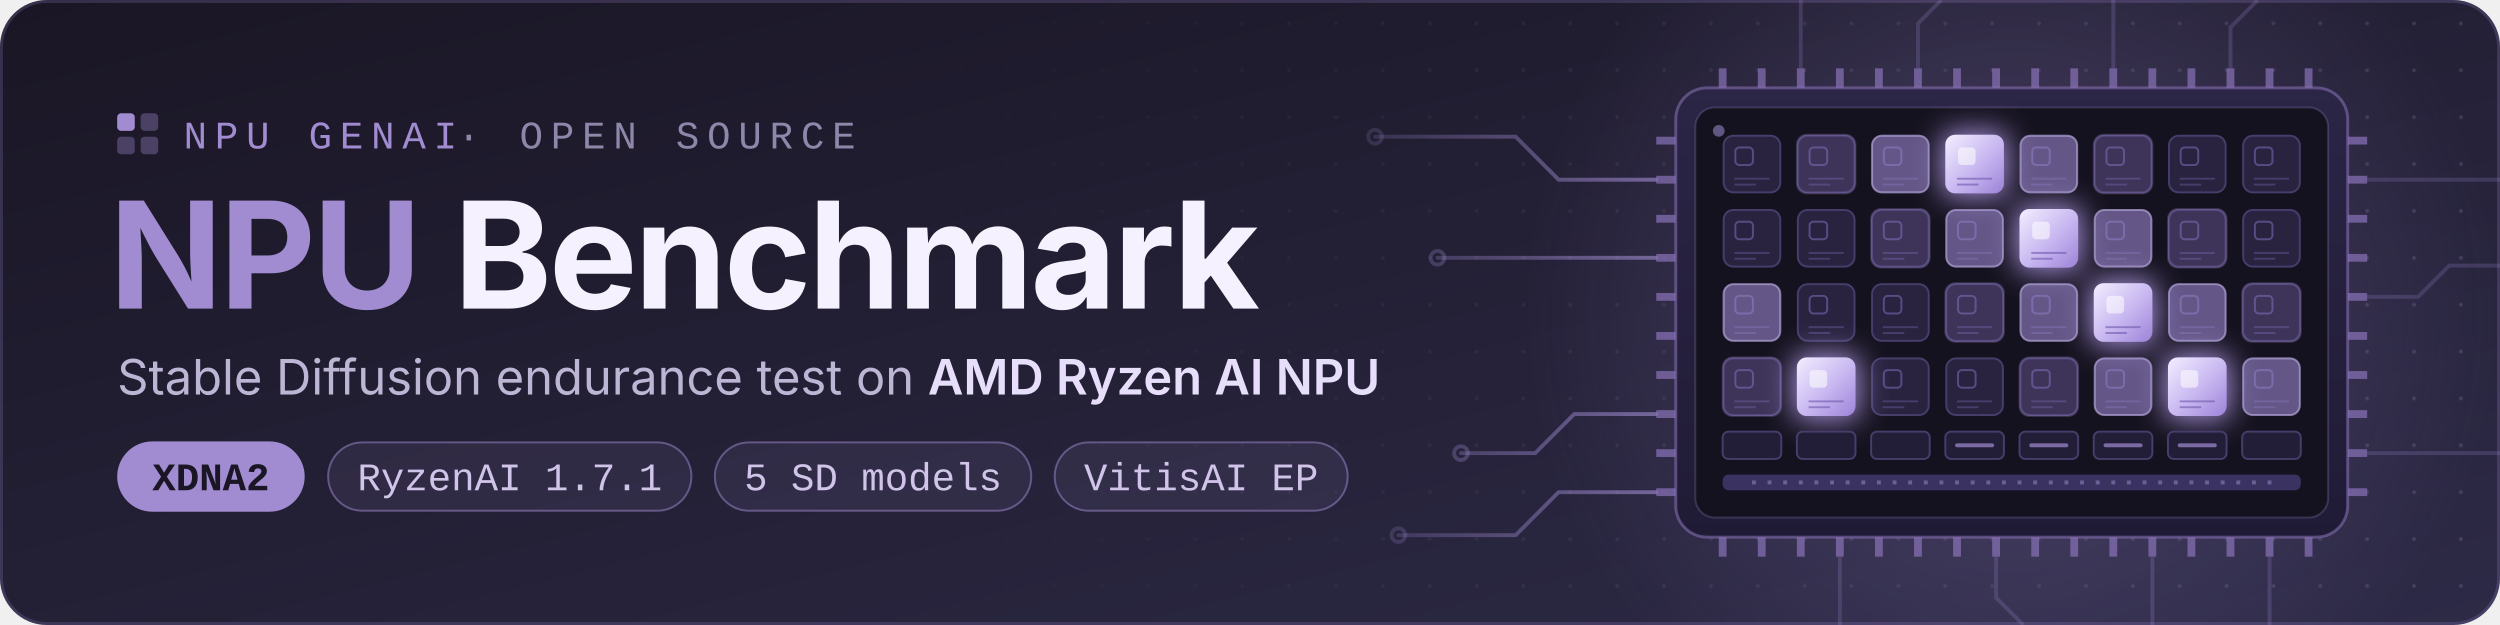
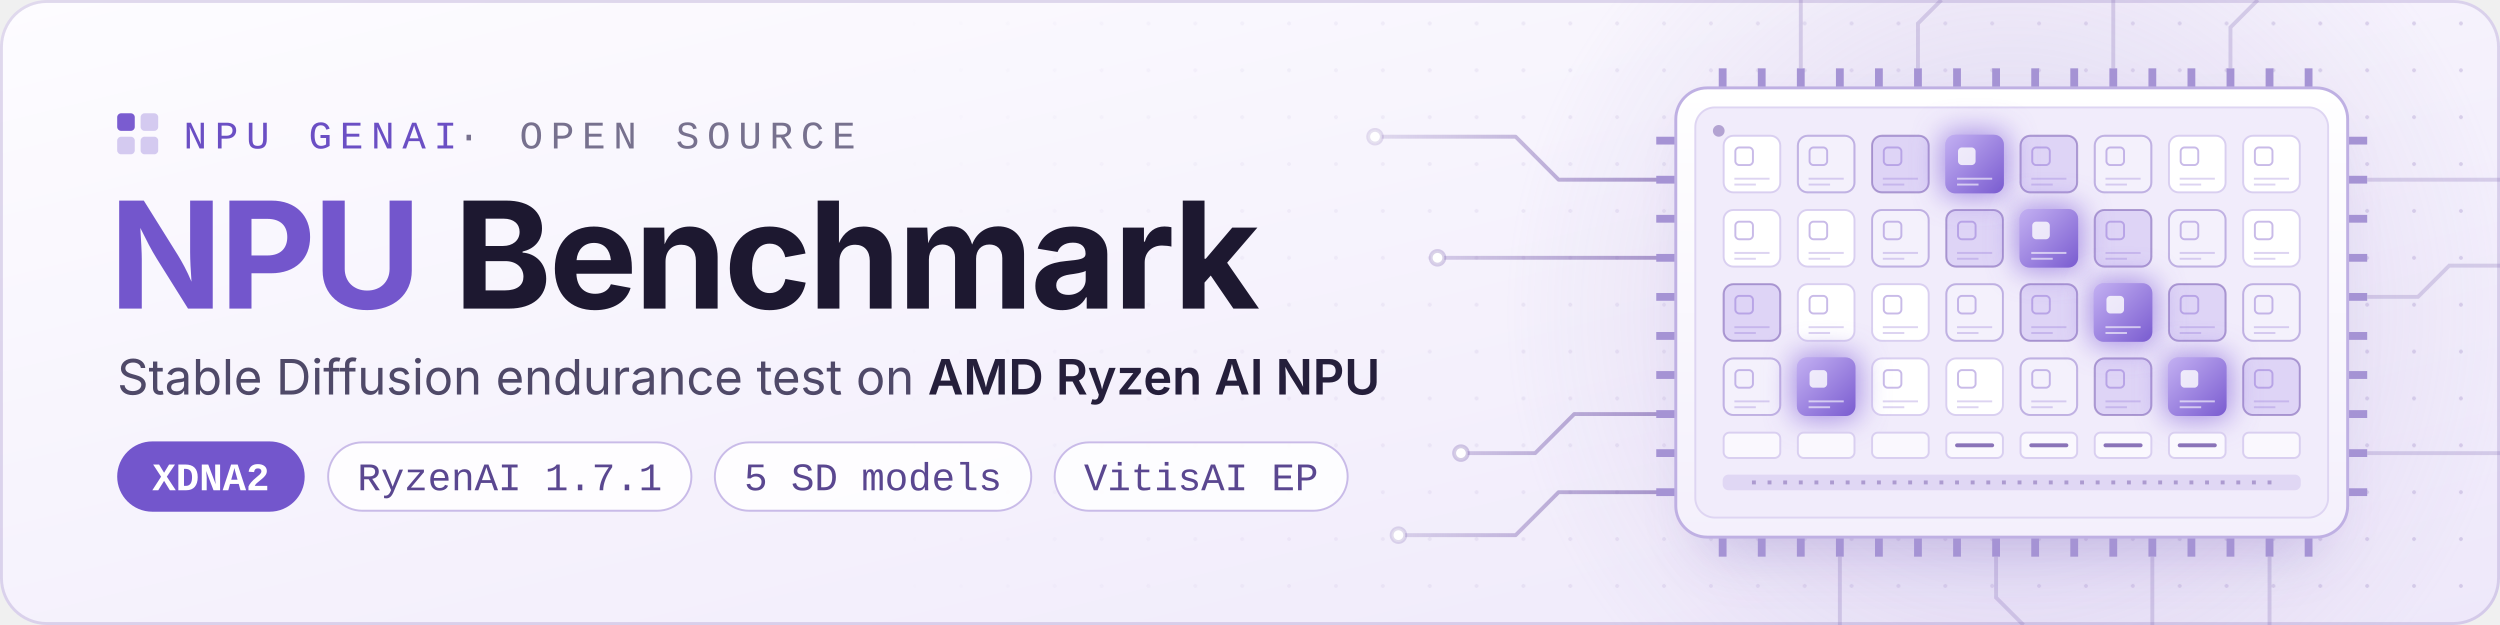
<svg xmlns="http://www.w3.org/2000/svg" width="1280" height="320" viewBox="0 0 1280 320" role="img" aria-labelledby="title desc">
  <defs>
    <linearGradient id="bg" x1="0" y1="0" x2="1" y2="1">
-       <stop offset="0" stop-color="#1a1625" />
-       <stop offset="1" stop-color="#2d2a47" />
+       <stop offset="0" stop-color="#fdfcff" />
+       <stop offset="1" stop-color="#eee8fa" />
    </linearGradient>
-     <radialGradient id="halo" cx="1030" cy="160" r="250" gradientUnits="userSpaceOnUse">
+     <radialGradient id="halo" cx="1030" cy="160" r="260" gradientUnits="userSpaceOnUse">
      <stop offset="0" stop-color="#a18cd1" stop-opacity=".30" />
      <stop offset="1" stop-color="#a18cd1" stop-opacity="0" />
    </radialGradient>
    <linearGradient id="trace" x1="640" y1="0" x2="848" y2="0" gradientUnits="userSpaceOnUse">
-       <stop offset="0" stop-color="#a18cd1" stop-opacity="0" />
-       <stop offset="1" stop-color="#a18cd1" stop-opacity=".6" />
+       <stop offset="0" stop-color="#8a73b8" stop-opacity="0" />
+       <stop offset="1" stop-color="#8a73b8" stop-opacity=".7" />
    </linearGradient>
    <linearGradient id="hot" x1="0" y1="0" x2="1" y2="1">
-       <stop offset="0" stop-color="#f3eeff" />
-       <stop offset=".55" stop-color="#c7b6f0" />
-       <stop offset="1" stop-color="#9d84d8" />
+       <stop offset="0" stop-color="#c3b0f2" />
+       <stop offset="1" stop-color="#7a5cd0" />
    </linearGradient>
    <linearGradient id="pkg" x1="0" y1="0" x2="0" y2="1">
-       <stop offset="0" stop-color="#2b2546" />
-       <stop offset="1" stop-color="#201b35" />
+       <stop offset="0" stop-color="#ffffff" />
+       <stop offset="1" stop-color="#f4f0fc" />
    </linearGradient>
    <pattern id="dots" width="24" height="24" patternUnits="userSpaceOnUse">
-       <circle cx="12" cy="12" r="1" fill="#d1c4e9" />
+       <circle cx="12" cy="12" r="1" fill="#8a73b8" />
    </pattern>
    <linearGradient id="fadeL" x1="0" y1="0" x2="1" y2="0">
      <stop offset=".35" stop-color="#fff" stop-opacity="0" />
      <stop offset="1" stop-color="#fff" stop-opacity="1" />
    </linearGradient>
    <mask id="dotMask">
      <rect width="1280" height="320" fill="url(#fadeL)" />
    </mask>
    <filter id="blur" x="-80%" y="-80%" width="260%" height="260%">
      <feGaussianBlur stdDeviation="7" />
    </filter>
+     <filter id="shadow" x="-20%" y="-20%" width="140%" height="150%">
+       <feGaussianBlur stdDeviation="14" />
+     </filter>
    <clipPath id="card">
      <rect width="1280" height="320" rx="24" />
    </clipPath>
    <g id="tile">
-       <rect x=".5" y=".5" width="29" height="29" rx="5" fill="#29233f" stroke="#463d6b" />
-       <rect x="6.5" y="6.5" width="9" height="9" rx="2" fill="none" stroke="#574c84" />
-       <path d="M6 22.5h18M6 25.5h11" stroke="#463d6b" />
+       <rect x=".5" y=".5" width="29" height="29" rx="5" fill="#ffffff" stroke="#d9cff0" />
+       <rect x="6.5" y="6.5" width="9" height="9" rx="2" fill="none" stroke="#c9bbe8" />
+       <path d="M6 22.5h18M6 25.5h11" stroke="#ddd4f1" />
    </g>
    <g id="row">
      <use href="#tile" />
      <use href="#tile" x="38" />
      <use href="#tile" x="76" />
      <use href="#tile" x="114" />
      <use href="#tile" x="152" />
      <use href="#tile" x="190" />
      <use href="#tile" x="228" />
      <use href="#tile" x="266" />
    </g>
    <g id="on">
-       <rect x="-2" y="-2" width="34" height="34" rx="6" fill="#a18cd1" filter="url(#blur)" />
+       <rect x="-2" y="-2" width="34" height="34" rx="6" fill="#9b80e0" fill-opacity=".85" filter="url(#blur)" />
      <rect width="30" height="30" rx="5" fill="url(#hot)" />
-       <rect x="6.5" y="6.5" width="9" height="9" rx="2" fill="#fff" fill-opacity=".55" />
-       <path d="M6 22.5h18M6 25.5h11" stroke="#6f58ad" stroke-opacity=".6" />
+       <rect x="6.5" y="6.5" width="9" height="9" rx="2" fill="#fff" fill-opacity=".8" />
+       <path d="M6 22.5h18M6 25.5h11" stroke="#fff" stroke-opacity=".6" />
    </g>
    <rect id="warm" x=".5" y=".5" width="29" height="29" rx="5" />
-     <rect id="mem" width="30" height="14" rx="3" fill="#231e38" stroke="#463d6b" />
+     <rect id="mem" x=".5" y=".5" width="29" height="13" rx="3" fill="#faf8fe" stroke="#d9cff0" />
  </defs>
  <g clip-path="url(#card)">
    <rect width="1280" height="320" fill="url(#bg)" />
-     <rect width="1280" height="320" fill="url(#dots)" opacity=".16" mask="url(#dotMask)" />
-     <circle cx="1030" cy="160" r="250" fill="url(#halo)" />
+     <rect width="1280" height="320" fill="url(#dots)" opacity=".28" mask="url(#dotMask)" />
+     <circle cx="1030" cy="160" r="260" fill="url(#halo)" />
    <g fill="none" stroke="url(#trace)" stroke-width="2" stroke-linecap="round" stroke-linejoin="round">
      <path d="M848 92H798L776 70H704" />
      <path d="M848 132H736" />
      <path d="M848 212H806L786 232H748" />
      <path d="M848 252H798L776 274H716" />
-       <circle cx="704" cy="70" r="3.5" />
-       <circle cx="736" cy="132" r="3.5" />
-       <circle cx="748" cy="232" r="3.5" />
-       <circle cx="716" cy="274" r="3.5" />
+       <circle cx="704" cy="70" r="3.5" fill="#fff" />
+       <circle cx="736" cy="132" r="3.5" fill="#fff" />
+       <circle cx="748" cy="232" r="3.5" fill="#fff" />
+       <circle cx="716" cy="274" r="3.5" fill="#fff" />
    </g>
-     <g fill="none" stroke="#a18cd1" stroke-opacity=".22" stroke-width="2">
+     <g fill="none" stroke="#8a73b8" stroke-opacity=".28" stroke-width="2">
      <path d="M922 35V0M982 35V12L994 0M1082 35V0M1142 35V14L1156 0" />
      <path d="M942 285V320M1022 285V306L1036 320M1102 285V320M1162 285V320" />
      <path d="M1212 92H1280M1212 152H1238L1254 136H1280M1212 232H1280" />
    </g>
    <g transform="translate(858 45)">
-       <g stroke="#8a73b8" stroke-opacity=".7" stroke-width="10" stroke-dasharray="4 16">
+       <rect x="12" y="22" width="320" height="216" rx="18" fill="#5b3fa6" opacity=".22" filter="url(#shadow)" />
+       <g stroke="#a593d4" stroke-width="10" stroke-dasharray="4 16">
        <path d="M-5 25V209M349 25V209M22 -5H326M22 235H326" />
      </g>
-       <rect width="344" height="230" rx="16" fill="url(#pkg)" stroke="#8a73b8" stroke-opacity=".55" stroke-width="1.5" />
-       <rect x="10" y="10" width="324" height="210" rx="10" fill="#15121f" stroke="#a18cd1" stroke-opacity=".25" />
-       <circle cx="22" cy="22" r="3" fill="#a18cd1" opacity=".55" />
+       <rect width="344" height="230" rx="16" fill="url(#pkg)" stroke="#bfb0e3" stroke-width="1.5" />
+       <rect x="10" y="10" width="324" height="210" rx="10" fill="#f1ecfb" stroke="#ded5f2" />
+       <circle cx="22" cy="22" r="3" fill="#8a73b8" opacity=".6" />
      <g transform="translate(24 24)">
        <use href="#row" />
        <use href="#row" y="38" />
        <use href="#row" y="76" />
        <use href="#row" y="114" />
-         <g fill="#8a73b8" fill-opacity=".22" stroke="#a18cd1" stroke-opacity=".25">
-           <rect x="38" width="30" height="30" rx="5" />
-           <rect x="190" width="30" height="30" rx="5" />
-           <rect x="76" y="38" width="30" height="30" rx="5" />
-           <rect x="228" y="38" width="30" height="30" rx="5" />
-           <rect x="114" y="76" width="30" height="30" rx="5" />
-           <rect x="266" y="76" width="30" height="30" rx="5" />
-           <rect x="152" y="114" width="30" height="30" rx="5" />
-           <rect y="114" width="30" height="30" rx="5" />
+         <g fill="#8f6fe0" fill-opacity=".1" stroke="#a18cd1" stroke-opacity=".4">
+           <rect x="38.5" y=".5" width="29" height="29" rx="5" />
+           <rect x="190.5" y=".5" width="29" height="29" rx="5" />
+           <rect x="76.5" y="38.5" width="29" height="29" rx="5" />
+           <rect x="228.5" y="38.5" width="29" height="29" rx="5" />
+           <rect x="114.5" y="76.5" width="29" height="29" rx="5" />
+           <rect x="266.5" y="76.5" width="29" height="29" rx="5" />
+           <rect x="152.5" y="114.5" width="29" height="29" rx="5" />
+           <rect x=".5" y="114.5" width="29" height="29" rx="5" />
        </g>
-         <g fill="#a18cd1" fill-opacity=".5" stroke="#d1c4e9" stroke-opacity=".45">
+         <g fill="#8f6fe0" fill-opacity=".3" stroke="#8a73b8" stroke-opacity=".55">
          <use href="#warm" x="76" />
          <use href="#warm" x="152" />
          <use href="#warm" x="114" y="38" />
          <use href="#warm" x="190" y="38" />
          <use href="#warm" x="152" y="76" />
          <use href="#warm" x="228" y="76" />
          <use href="#warm" x="190" y="114" />
          <use href="#warm" x="266" y="114" />
          <use href="#warm" y="76" />
        </g>
        <use href="#on" x="114">
-           <animate attributeName="opacity" values="1;.55;1" dur="3.6s" repeatCount="indefinite" />
+           <animate attributeName="opacity" values="1;.6;1" dur="3.6s" repeatCount="indefinite" />
        </use>
        <use href="#on" x="152" y="38">
-           <animate attributeName="opacity" values="1;.55;1" dur="3.6s" begin=".45s" repeatCount="indefinite" />
+           <animate attributeName="opacity" values="1;.6;1" dur="3.6s" begin=".45s" repeatCount="indefinite" />
        </use>
        <use href="#on" x="190" y="76">
-           <animate attributeName="opacity" values="1;.55;1" dur="3.6s" begin=".9s" repeatCount="indefinite" />
+           <animate attributeName="opacity" values="1;.6;1" dur="3.6s" begin=".9s" repeatCount="indefinite" />
        </use>
        <use href="#on" x="228" y="114">
-           <animate attributeName="opacity" values="1;.55;1" dur="3.6s" begin="1.35s" repeatCount="indefinite" />
+           <animate attributeName="opacity" values="1;.6;1" dur="3.6s" begin="1.35s" repeatCount="indefinite" />
        </use>
        <use href="#on" x="38" y="114">
-           <animate attributeName="opacity" values="1;.55;1" dur="3.6s" begin="1.8s" repeatCount="indefinite" />
+           <animate attributeName="opacity" values="1;.6;1" dur="3.6s" begin="1.8s" repeatCount="indefinite" />
        </use>
        <g transform="translate(0 152)">
          <use href="#mem" />
          <use href="#mem" x="38" />
          <use href="#mem" x="76" />
          <use href="#mem" x="114" />
          <use href="#mem" x="152" />
          <use href="#mem" x="190" />
          <use href="#mem" x="228" />
          <use href="#mem" x="266" />
-           <path d="M120 7h18M158 7h18M196 7h18M234 7h18" stroke="#a18cd1" stroke-opacity=".7" stroke-width="2" stroke-linecap="round" />
+           <path d="M120 7h18M158 7h18M196 7h18M234 7h18" stroke="#8a73b8" stroke-width="2" stroke-linecap="round" />
        </g>
-         <rect y="174" width="296" height="8" rx="3" fill="#3a3260" />
-         <path d="M15 178H281" stroke="#a18cd1" stroke-opacity=".5" stroke-width="2" stroke-dasharray="2 6" />
+         <rect y="174" width="296" height="8" rx="3" fill="#e0d7f4" />
+         <path d="M15 178H281" stroke="#8a73b8" stroke-opacity=".6" stroke-width="2" stroke-dasharray="2 6" />
      </g>
    </g>
    <g font-family="'JetBrains Mono', 'SFMono-Regular', Consolas, 'Liberation Mono', Menlo, monospace">
      <g transform="translate(60 58)">
-         <rect width="9" height="9" rx="2" fill="#a18cd1" />
-         <rect x="12" width="9" height="9" rx="2" fill="#a18cd1" fill-opacity=".35" />
-         <rect y="12" width="9" height="9" rx="2" fill="#a18cd1" fill-opacity=".35" />
-         <rect x="12" y="12" width="9" height="9" rx="2" fill="#a18cd1" fill-opacity=".35" />
+         <rect width="9" height="9" rx="2" fill="#7a5cd0" />
+         <rect x="12" width="9" height="9" rx="2" fill="#7a5cd0" fill-opacity=".3" />
+         <rect y="12" width="9" height="9" rx="2" fill="#7a5cd0" fill-opacity=".3" />
+         <rect x="12" y="12" width="9" height="9" rx="2" fill="#7a5cd0" fill-opacity=".3" />
      </g>
-       <text x="94" y="76" font-size="20" letter-spacing="4" fill="#a18cd1">NPU GENAI<tspan fill="#8f87aa"> · OPEN SOURCE</tspan>
+       <text x="94" y="76" font-size="20" letter-spacing="4" fill="#6b4fc4">NPU GENAI<tspan fill="#77718e"> · OPEN SOURCE</tspan>
      </text>
    </g>
    <g font-family="Inter, -apple-system, BlinkMacSystemFont, 'Segoe UI', 'Helvetica Neue', Arial, sans-serif">
-       <text x="56" y="158" font-size="76" font-weight="700" letter-spacing="-1.5" fill="#f5f1ff">
-         <tspan fill="#a18cd1">NPU</tspan> Benchmark</text>
-       <text x="60" y="202" font-size="25" fill="#bdb5d4">Stable Diffusion endurance test on <tspan fill="#e6defa" font-weight="600">AMD Ryzen AI NPU</tspan>
+       <text x="56" y="158" font-size="76" font-weight="700" letter-spacing="-1.5" fill="#1d1830">
+         <tspan fill="#7356cc">NPU</tspan> Benchmark</text>
+       <text x="60" y="202" font-size="25" fill="#4f4968">Stable Diffusion endurance test on <tspan fill="#251f3b" font-weight="600">AMD Ryzen AI NPU</tspan>
      </text>
    </g>
    <g font-family="'JetBrains Mono', 'SFMono-Regular', Consolas, 'Liberation Mono', Menlo, monospace" font-size="20" text-anchor="middle">
-       <rect x="60" y="226" width="96" height="36" rx="18" fill="#a18cd1" />
-       <text x="108" y="251" font-weight="700" fill="#1a1625">XDNA2</text>
-       <g fill="#a18cd1" fill-opacity=".1" stroke="#a18cd1" stroke-opacity=".5">
+       <rect x="60" y="226" width="96" height="36" rx="18" fill="#7356cc" />
+       <text x="108" y="251" font-weight="700" fill="#ffffff">XDNA2</text>
+       <g fill="#ffffff" fill-opacity=".85" stroke="#c9bbe8">
        <rect x="168" y="226.5" width="186" height="35" rx="17.5" />
        <rect x="366" y="226.5" width="162" height="35" rx="17.5" />
        <rect x="540" y="226.5" width="150" height="35" rx="17.5" />
      </g>
-       <g fill="#d1c4e9">
+       <g fill="#5a4790">
        <text x="261" y="251">RyzenAI 1.7.1</text>
        <text x="447" y="251">5 SD models</text>
        <text x="615" y="251">VitisAI EP</text>
      </g>
    </g>
  </g>
-   <rect x=".75" y=".75" width="1278.5" height="318.5" rx="23.25" fill="none" stroke="#a18cd1" stroke-opacity=".22" stroke-width="1.5" />
+   <rect x=".75" y=".75" width="1278.5" height="318.5" rx="23.25" fill="none" stroke="#8a73b8" stroke-opacity=".25" stroke-width="1.5" />
</svg>
